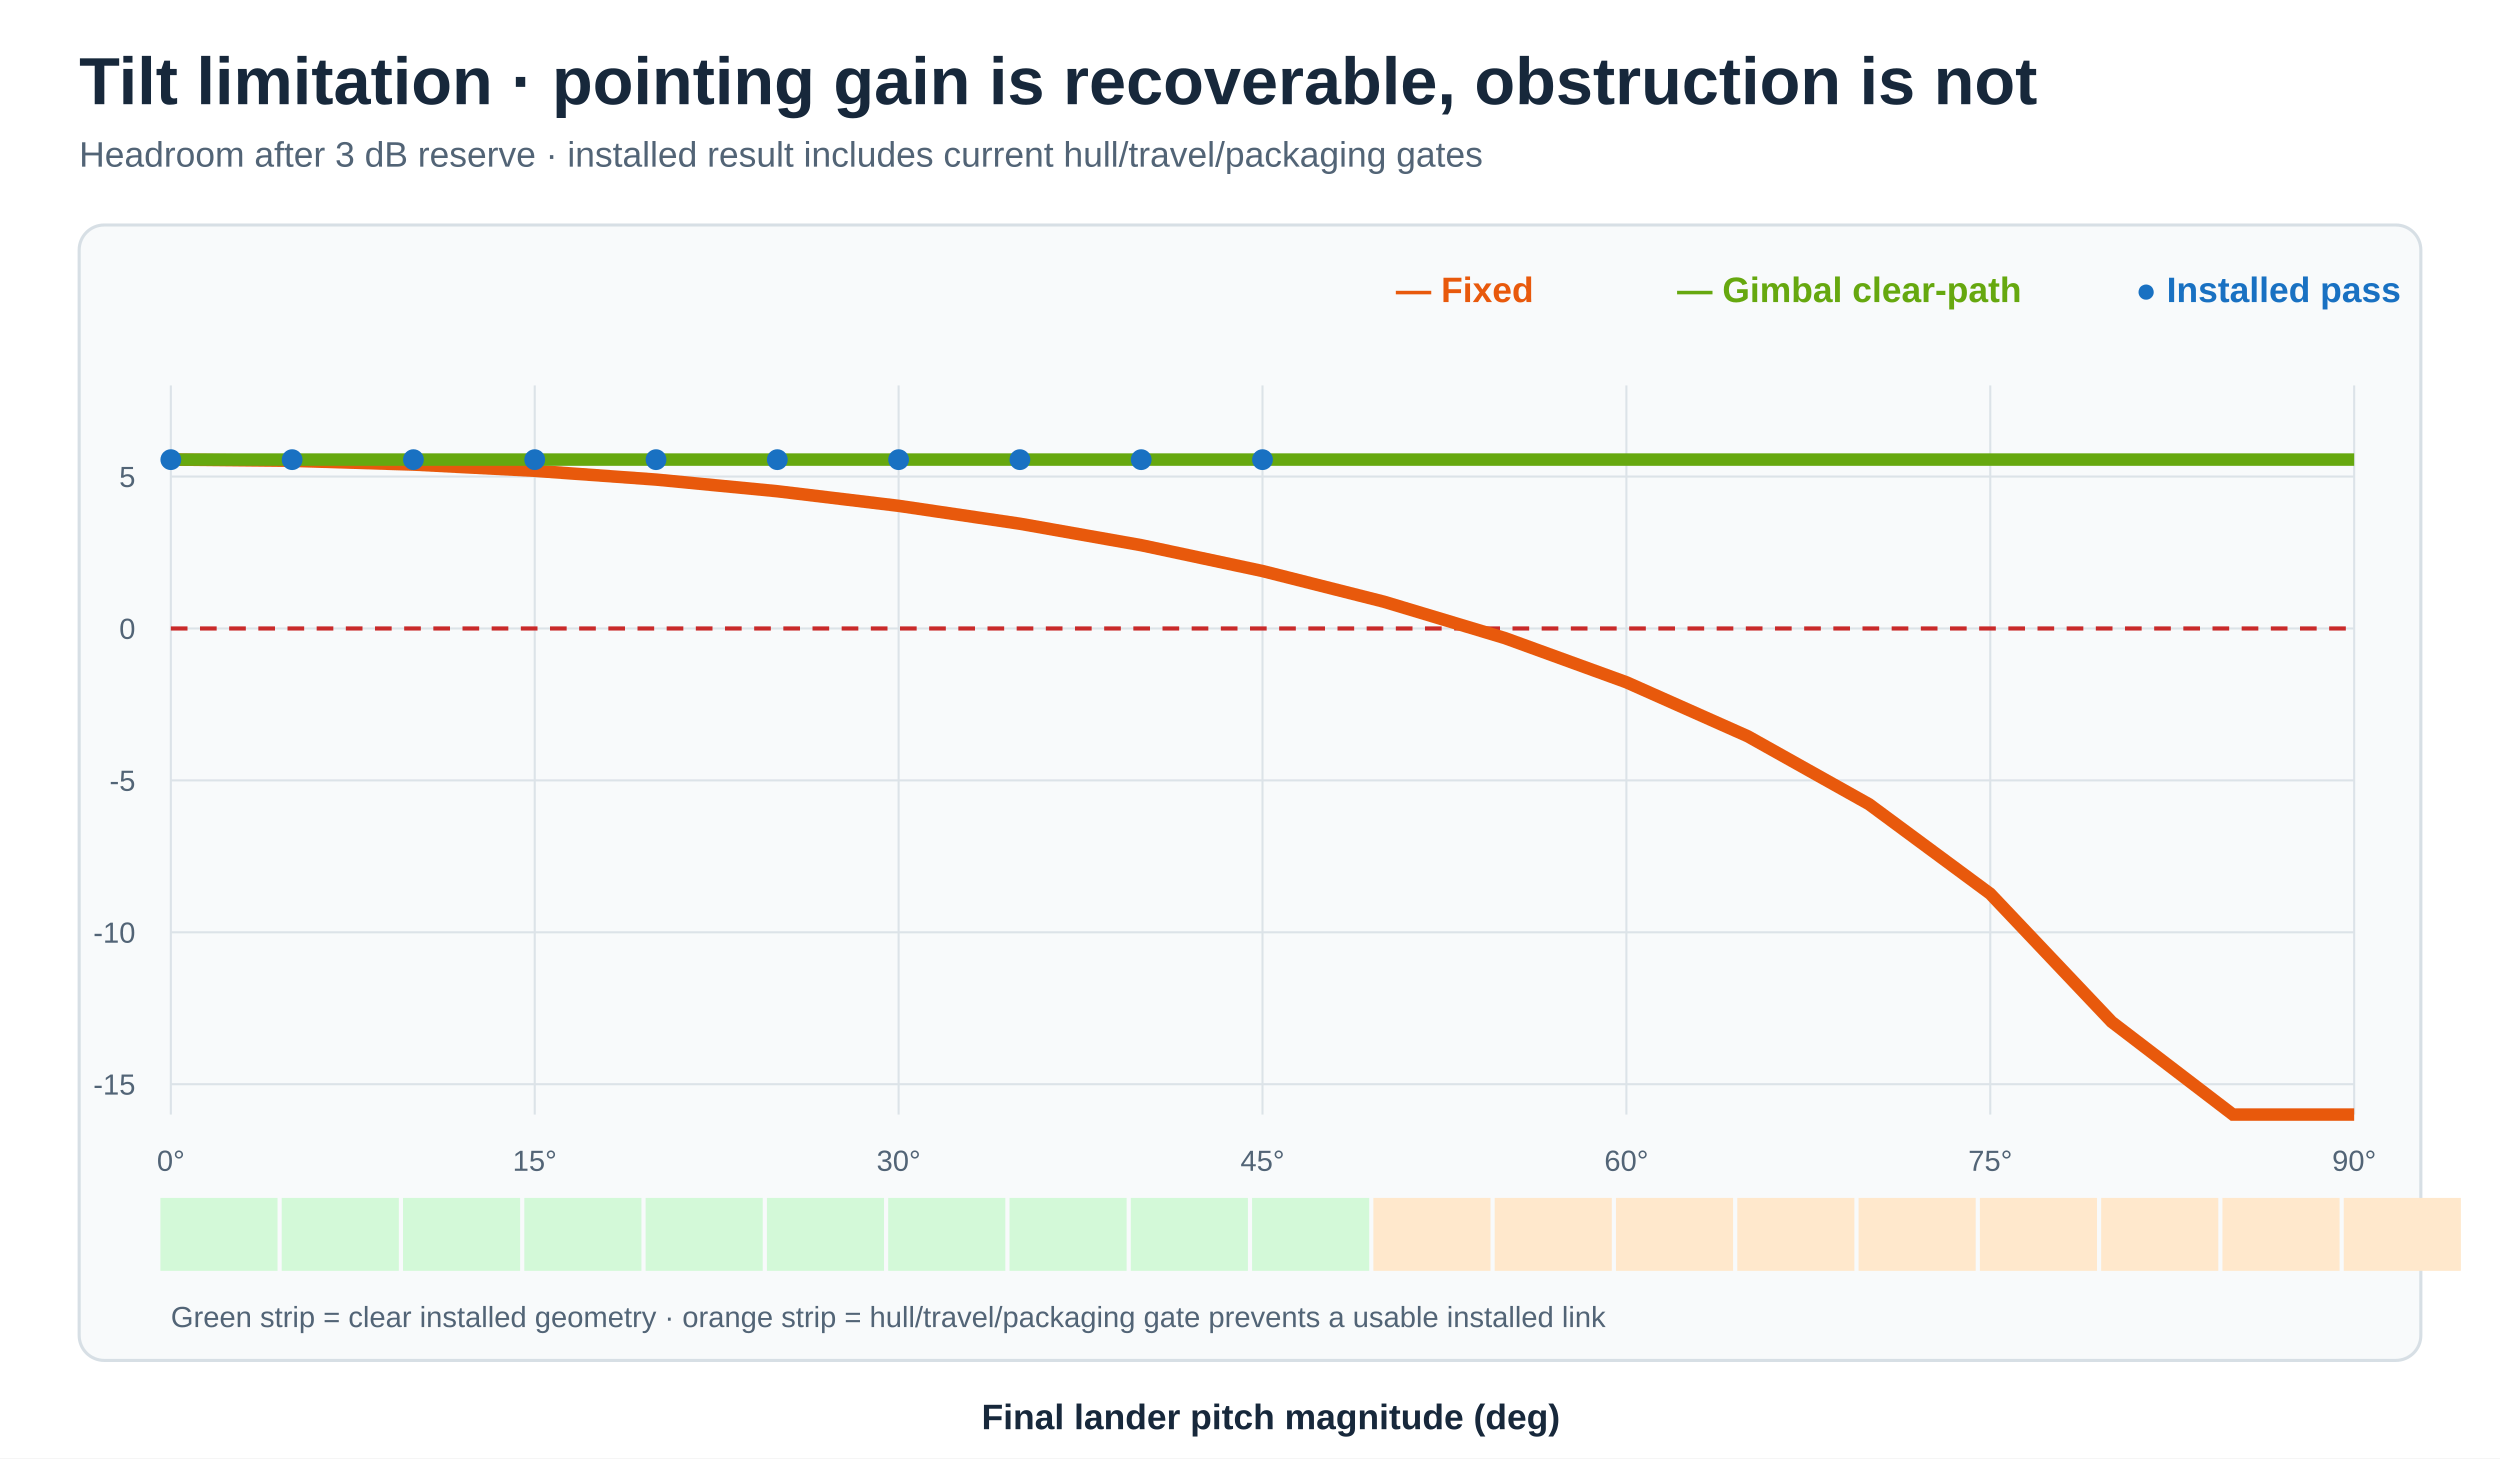
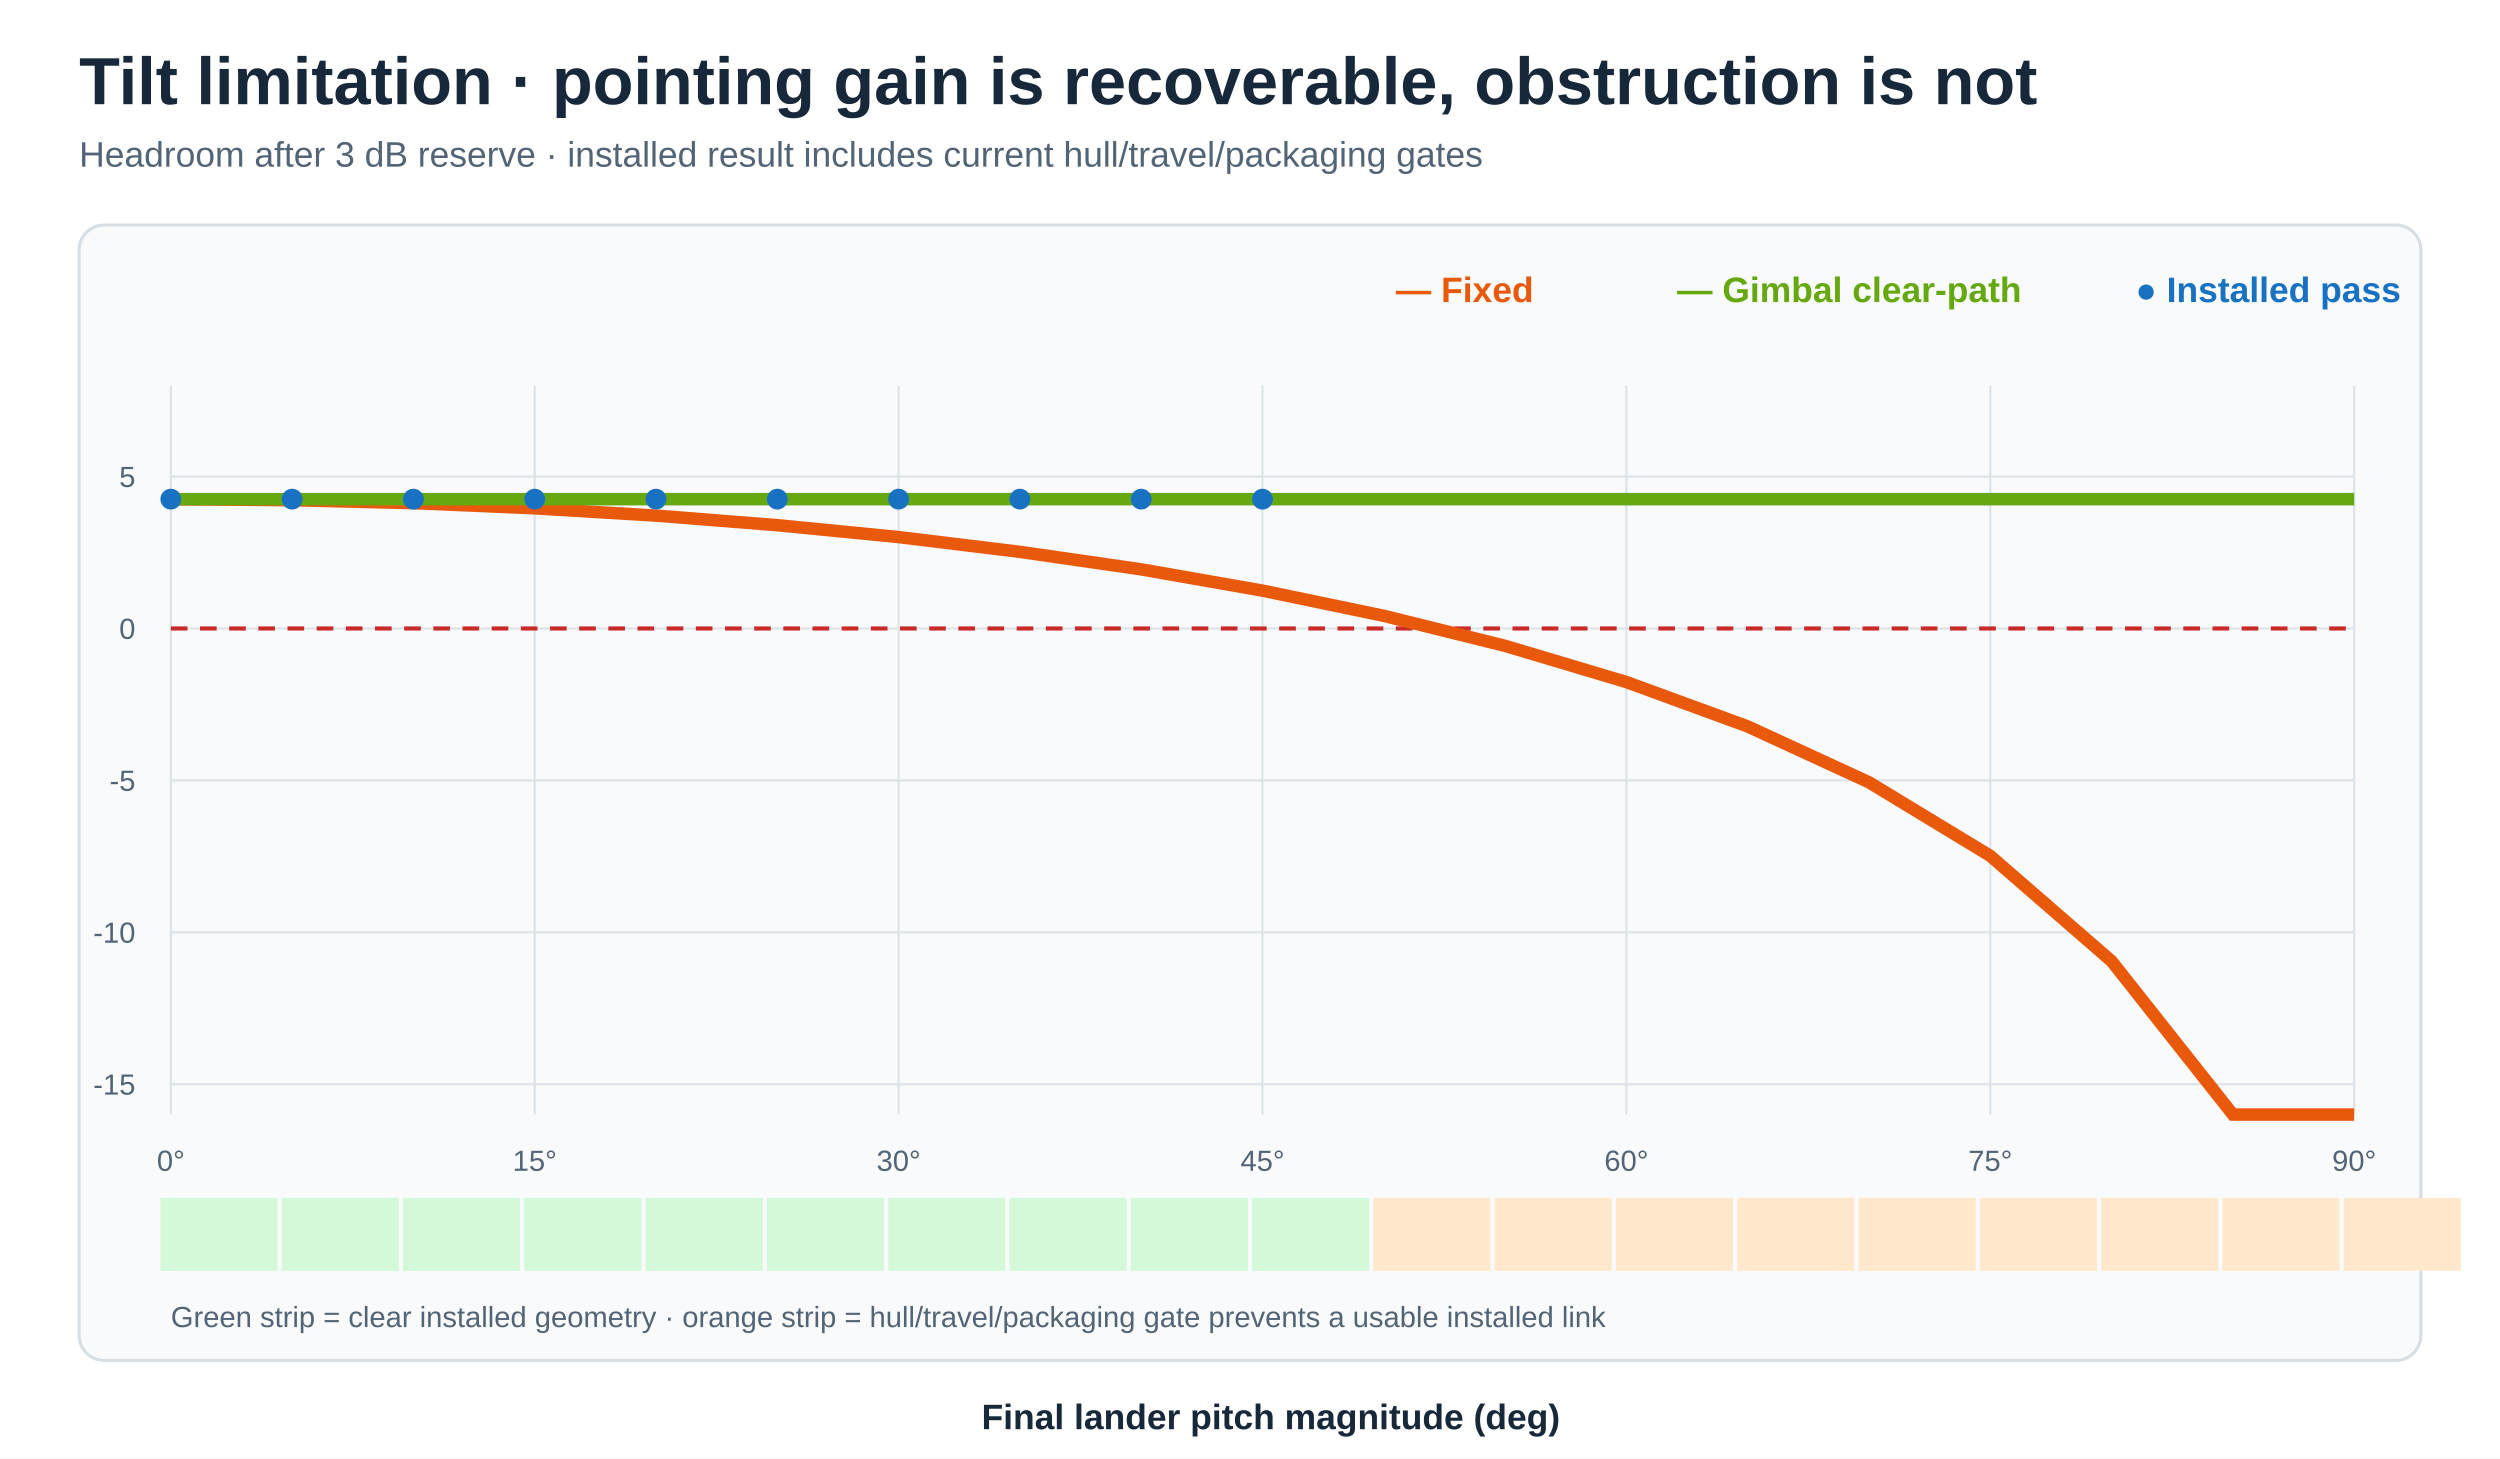
<svg xmlns="http://www.w3.org/2000/svg" width="1200" height="700" viewBox="0 0 1200 700">
  <rect width="100%" height="100%" fill="white" />
  <style>text{font-family:Arial,"Noto Sans Thai",sans-serif;fill:#17283b}.title{font-size:32px;font-weight:700}.sub{font-size:17px;fill:#526476}.h{font-size:23px;font-weight:700}.label{font-size:17px;font-weight:700}.small{font-size:14px;fill:#526476}.tiny{font-size:12px;fill:#526476}.white{fill:#fff}.green{fill:#66a80f}.orange{fill:#e8590c}.red{fill:#c92a2a}.blue{fill:#1971c2}.grid{stroke:#dce3e8;stroke-width:1}.axis{stroke:#71808e;stroke-width:1.5}.card{fill:#f8fafb;stroke:#d7dfe5;stroke-width:1.5}.warn{fill:#fff4e6;stroke:#ffa94d;stroke-width:1.5}</style>
  <text x="38" y="50" class="title">Tilt limitation · pointing gain is recoverable, obstruction is not</text>
  <text x="38" y="80" class="sub">Headroom after 3 dB reserve · installed result includes current hull/travel/packaging gates</text>
  <rect x="38" y="108" width="1124" height="545" rx="12" class="card" />
  <line x1="82" y1="520.417" x2="1130" y2="520.417" class="grid" />
  <text x="65" y="525.417" class="small" text-anchor="end">-15</text>
  <line x1="82" y1="447.5" x2="1130" y2="447.5" class="grid" />
  <text x="65" y="452.5" class="small" text-anchor="end">-10</text>
  <line x1="82" y1="374.583" x2="1130" y2="374.583" class="grid" />
  <text x="65" y="379.583" class="small" text-anchor="end">-5</text>
  <line x1="82" y1="301.667" x2="1130" y2="301.667" class="grid" />
  <text x="65" y="306.667" class="small" text-anchor="end">0</text>
  <line x1="82" y1="228.75" x2="1130" y2="228.75" class="grid" />
  <text x="65" y="233.75" class="small" text-anchor="end">5</text>
  <line x1="82" y1="185" x2="82" y2="535" class="grid" />
  <text x="82" y="562" class="small" text-anchor="middle">0°</text>
  <line x1="256.667" y1="185" x2="256.667" y2="535" class="grid" />
  <text x="256.667" y="562" class="small" text-anchor="middle">15°</text>
  <line x1="431.333" y1="185" x2="431.333" y2="535" class="grid" />
  <text x="431.333" y="562" class="small" text-anchor="middle">30°</text>
  <line x1="606" y1="185" x2="606" y2="535" class="grid" />
  <text x="606" y="562" class="small" text-anchor="middle">45°</text>
  <line x1="780.667" y1="185" x2="780.667" y2="535" class="grid" />
  <text x="780.667" y="562" class="small" text-anchor="middle">60°</text>
  <line x1="955.333" y1="185" x2="955.333" y2="535" class="grid" />
  <text x="955.333" y="562" class="small" text-anchor="middle">75°</text>
  <line x1="1130" y1="185" x2="1130" y2="535" class="grid" />
  <text x="1130" y="562" class="small" text-anchor="middle">90°</text>
  <line x1="82" y1="301.667" x2="1130" y2="301.667" stroke="#c92a2a" stroke-width="2" stroke-dasharray="8 6" />
-   <path d="M82.0,220.6 L140.2,221.2 L198.4,223.0 L256.7,226.0 L314.9,230.2 L373.1,235.8 L431.3,242.8 L489.6,251.4 L547.8,261.7 L606.0,274.1 L664.2,288.8 L722.4,306.3 L780.7,327.5 L838.9,353.4 L897.1,386.0 L955.3,429.0 L1013.6,490.5 L1071.8,535.0 L1130.0,535.0" fill="none" stroke="#e8590c" stroke-width="6" />
-   <path d="M82.0,220.6 L140.2,220.6 L198.4,220.6 L256.7,220.6 L314.9,220.6 L373.1,220.6 L431.3,220.6 L489.6,220.6 L547.8,220.6 L606.0,220.6 L664.2,220.6 L722.4,220.6 L780.7,220.6 L838.9,220.6 L897.1,220.6 L955.3,220.6 L1013.6,220.6 L1071.8,220.6 L1130.0,220.6" fill="none" stroke="#66a80f" stroke-width="6" />
-   <circle cx="82" cy="220.633" r="5" fill="#1971c2" />
-   <circle cx="140.222" cy="220.634" r="5" fill="#1971c2" />
-   <circle cx="198.444" cy="220.634" r="5" fill="#1971c2" />
-   <circle cx="256.667" cy="220.635" r="5" fill="#1971c2" />
-   <circle cx="314.889" cy="220.635" r="5" fill="#1971c2" />
-   <circle cx="373.111" cy="220.635" r="5" fill="#1971c2" />
-   <circle cx="431.333" cy="220.635" r="5" fill="#1971c2" />
-   <circle cx="489.556" cy="220.635" r="5" fill="#1971c2" />
-   <circle cx="547.778" cy="220.635" r="5" fill="#1971c2" />
-   <circle cx="606" cy="220.635" r="5" fill="#1971c2" />
+   <path d="M82.0,239.6 L140.2,240.1 L198.4,241.5 L256.7,244.0 L314.9,247.5 L373.1,252.1 L431.3,257.8 L489.6,264.9 L547.8,273.3 L606.0,283.5 L664.2,295.6 L722.4,310.0 L780.7,327.4 L838.9,348.7 L897.1,375.5 L955.3,410.8 L1013.6,461.4 L1071.8,535.0 L1130.0,535.0" fill="none" stroke="#e8590c" stroke-width="6" />
+   <path d="M82.0,239.6 L140.2,239.6 L198.4,239.6 L256.7,239.6 L314.9,239.6 L373.1,239.6 L431.3,239.6 L489.6,239.6 L547.8,239.6 L606.0,239.6 L664.2,239.6 L722.4,239.6 L780.7,239.6 L838.9,239.6 L897.1,239.6 L955.3,239.6 L1013.6,239.6 L1071.8,239.6 L1130.0,239.6" fill="none" stroke="#66a80f" stroke-width="6" />
+   <circle cx="82" cy="239.591" r="5" fill="#1971c2" />
+   <circle cx="140.222" cy="239.592" r="5" fill="#1971c2" />
+   <circle cx="198.444" cy="239.592" r="5" fill="#1971c2" />
+   <circle cx="256.667" cy="239.593" r="5" fill="#1971c2" />
+   <circle cx="314.889" cy="239.593" r="5" fill="#1971c2" />
+   <circle cx="373.111" cy="239.593" r="5" fill="#1971c2" />
+   <circle cx="431.333" cy="239.593" r="5" fill="#1971c2" />
+   <circle cx="489.556" cy="239.593" r="5" fill="#1971c2" />
+   <circle cx="547.778" cy="239.593" r="5" fill="#1971c2" />
+   <circle cx="606" cy="239.593" r="5" fill="#1971c2" />
  <text x="670" y="145" class="label orange">— Fixed</text>
  <text x="805" y="145" class="label green">— Gimbal clear-path</text>
  <text x="1025" y="145" class="label blue">● Installed pass</text>
  <rect x="77" y="575" width="56.222" height="35" fill="#d3f9d8" />
  <rect x="135.222" y="575" width="56.222" height="35" fill="#d3f9d8" />
  <rect x="193.444" y="575" width="56.222" height="35" fill="#d3f9d8" />
  <rect x="251.667" y="575" width="56.222" height="35" fill="#d3f9d8" />
  <rect x="309.889" y="575" width="56.222" height="35" fill="#d3f9d8" />
  <rect x="368.111" y="575" width="56.222" height="35" fill="#d3f9d8" />
  <rect x="426.333" y="575" width="56.222" height="35" fill="#d3f9d8" />
  <rect x="484.556" y="575" width="56.222" height="35" fill="#d3f9d8" />
  <rect x="542.778" y="575" width="56.222" height="35" fill="#d3f9d8" />
  <rect x="601" y="575" width="56.222" height="35" fill="#d3f9d8" />
  <rect x="659.222" y="575" width="56.222" height="35" fill="#ffe8cc" />
  <rect x="717.444" y="575" width="56.222" height="35" fill="#ffe8cc" />
  <rect x="775.667" y="575" width="56.222" height="35" fill="#ffe8cc" />
  <rect x="833.889" y="575" width="56.222" height="35" fill="#ffe8cc" />
  <rect x="892.111" y="575" width="56.222" height="35" fill="#ffe8cc" />
  <rect x="950.333" y="575" width="56.222" height="35" fill="#ffe8cc" />
  <rect x="1008.556" y="575" width="56.222" height="35" fill="#ffe8cc" />
  <rect x="1066.778" y="575" width="56.222" height="35" fill="#ffe8cc" />
  <rect x="1125" y="575" width="56.222" height="35" fill="#ffe8cc" />
  <text x="82" y="637" class="small">Green strip = clear installed geometry · orange strip = hull/travel/packaging gate prevents a usable installed link</text>
  <text x="610" y="686" class="label" text-anchor="middle">Final lander pitch magnitude (deg)</text>
</svg>
